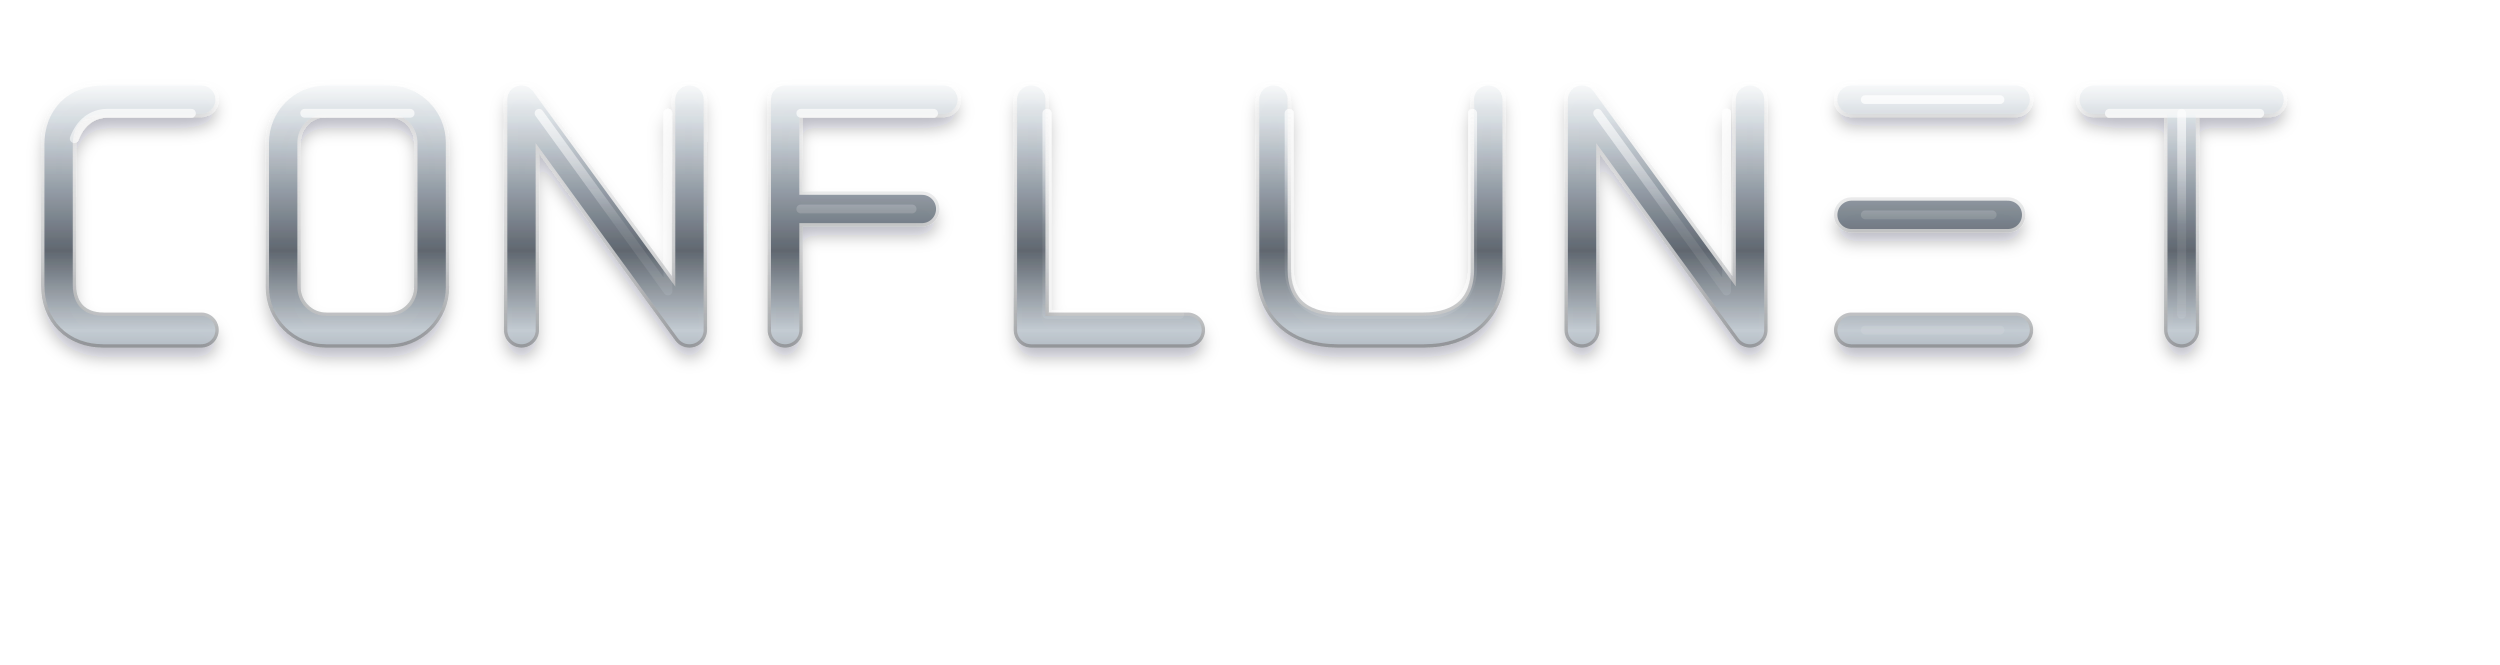
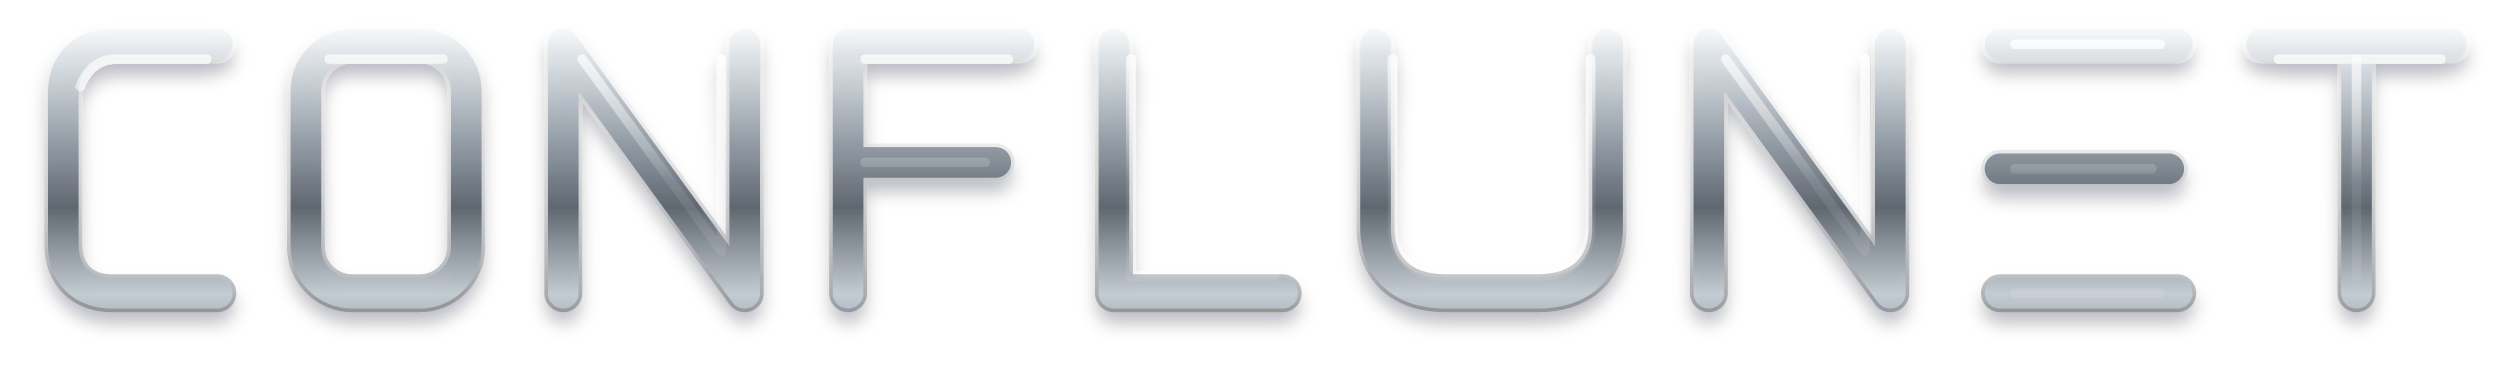
- <svg xmlns="http://www.w3.org/2000/svg" width="1280" height="340" viewBox="0 0 1280 340" fill="none">
+ <svg xmlns="http://www.w3.org/2000/svg" viewBox="0 30 1185 175" fill="none">
  <defs>
    <linearGradient id="main" x1="0" y1="40" x2="0" y2="210" gradientUnits="userSpaceOnUse">
      <stop offset="0" stop-color="#FDFEFE" />
      <stop offset="0.12" stop-color="#D7DDE2" />
      <stop offset="0.34" stop-color="#9099A3" />
      <stop offset="0.52" stop-color="#5B636C" />
      <stop offset="0.76" stop-color="#C5CDD4" />
      <stop offset="1" stop-color="#7D8791" />
    </linearGradient>
    <linearGradient id="low" x1="0" y1="40" x2="0" y2="210" gradientUnits="userSpaceOnUse">
      <stop offset="0" stop-color="#FFFFFF" stop-opacity="0.10" />
      <stop offset="1" stop-color="#20262C" stop-opacity="0.55" />
    </linearGradient>
    <linearGradient id="hi" x1="0" y1="40" x2="0" y2="115" gradientUnits="userSpaceOnUse">
      <stop offset="0" stop-color="#FFFFFF" stop-opacity="0.95" />
      <stop offset="1" stop-color="#FFFFFF" stop-opacity="0.10" />
    </linearGradient>
    <filter id="shadow" x="-5%" y="-20%" width="110%" height="150%">
      <feDropShadow dx="0" dy="6" stdDeviation="4" flood-color="#0A1016" flood-opacity="0.28" />
    </filter>
  </defs>
  <g id="wordmark" transform="translate(20 0)" fill="none" stroke-linecap="round" stroke-linejoin="round" filter="url(#shadow)">
    <g stroke="url(#low)" stroke-width="18" opacity="0.92">
      <path d="M83 51H33C19 51 10 60 10 74V146C10 160 19 169 33 169H83" />
      <rect x="125" y="51" width="76" height="118" rx="22" />
      <path d="M247 169V51L333 169V51" />
      <path d="M382 169V51H463M382 107H452" />
      <path d="M508 51V169H588" />
      <path d="M632 51V138C632 158 645 169 665 169H709C729 169 742 158 742 138V51" />
      <path d="M790 169V51L876 169V51" />
      <path d="M928 51H1012" />
      <path d="M928 110H1008" />
      <path d="M928 169H1012" />
      <path d="M1052 51H1142M1097 51V169" />
    </g>
    <g stroke="url(#main)" stroke-width="14.5" opacity="0.95">
      <path d="M83 51H33C19 51 10 60 10 74V146C10 160 19 169 33 169H83" />
      <rect x="125" y="51" width="76" height="118" rx="22" />
      <path d="M247 169V51L333 169V51" />
      <path d="M382 169V51H463M382 107H452" />
      <path d="M508 51V169H588" />
      <path d="M632 51V138C632 158 645 169 665 169H709C729 169 742 158 742 138V51" />
      <path d="M790 169V51L876 169V51" />
      <path d="M928 51H1012" />
      <path d="M928 110H1008" />
      <path d="M928 169H1012" />
      <path d="M1052 51H1142M1097 51V169" />
    </g>
    <g stroke="url(#hi)" stroke-width="4.5" opacity="0.9">
      <path d="M78 58H35C27 58 21 63 18 71" />
      <path d="M136 58H190" />
      <path d="M256 58L322 149V58" />
      <path d="M390 58H458M390 107H447" />
      <path d="M516 58V161H584" />
      <path d="M640 58V137C640 151 649 161 664 161H710C725 161 734 151 734 137V58" />
      <path d="M798 58L864 149V58" />
      <path d="M935 51H1004" />
      <path d="M935 110H1000" />
      <path d="M935 169H1004" />
      <path d="M1060 58H1137" />
      <path d="M1097 58V161" />
    </g>
  </g>
</svg>
